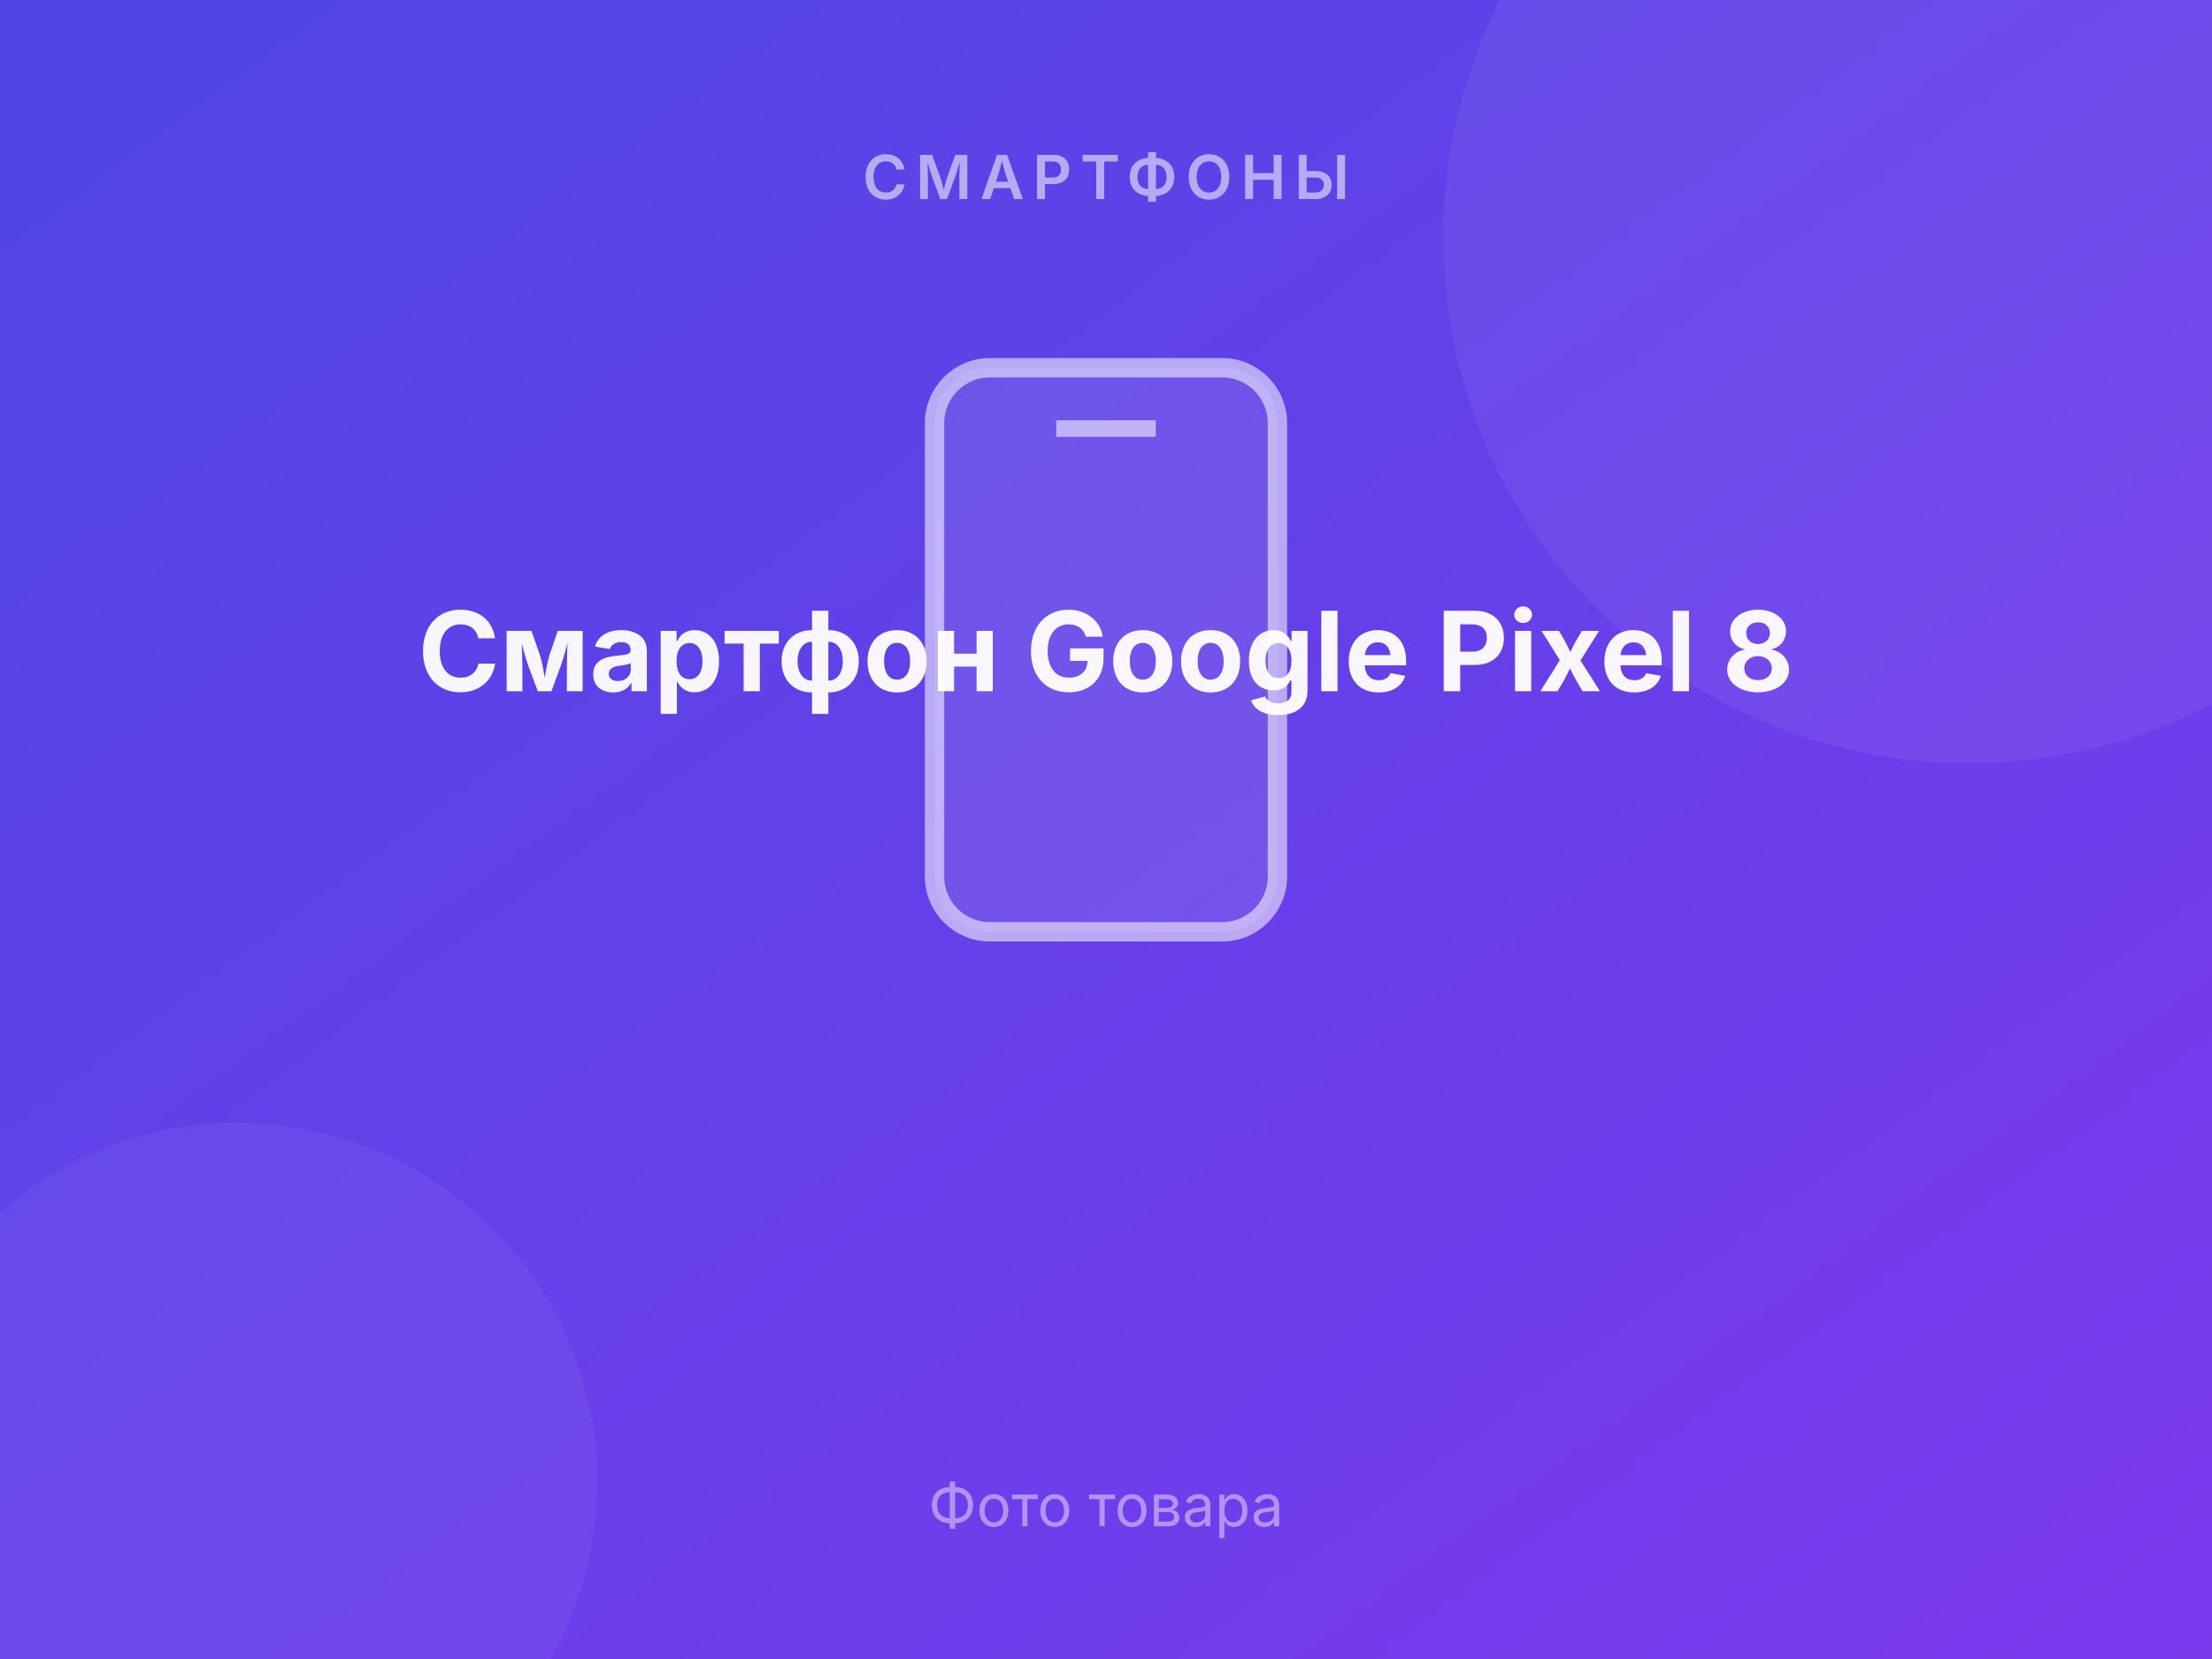
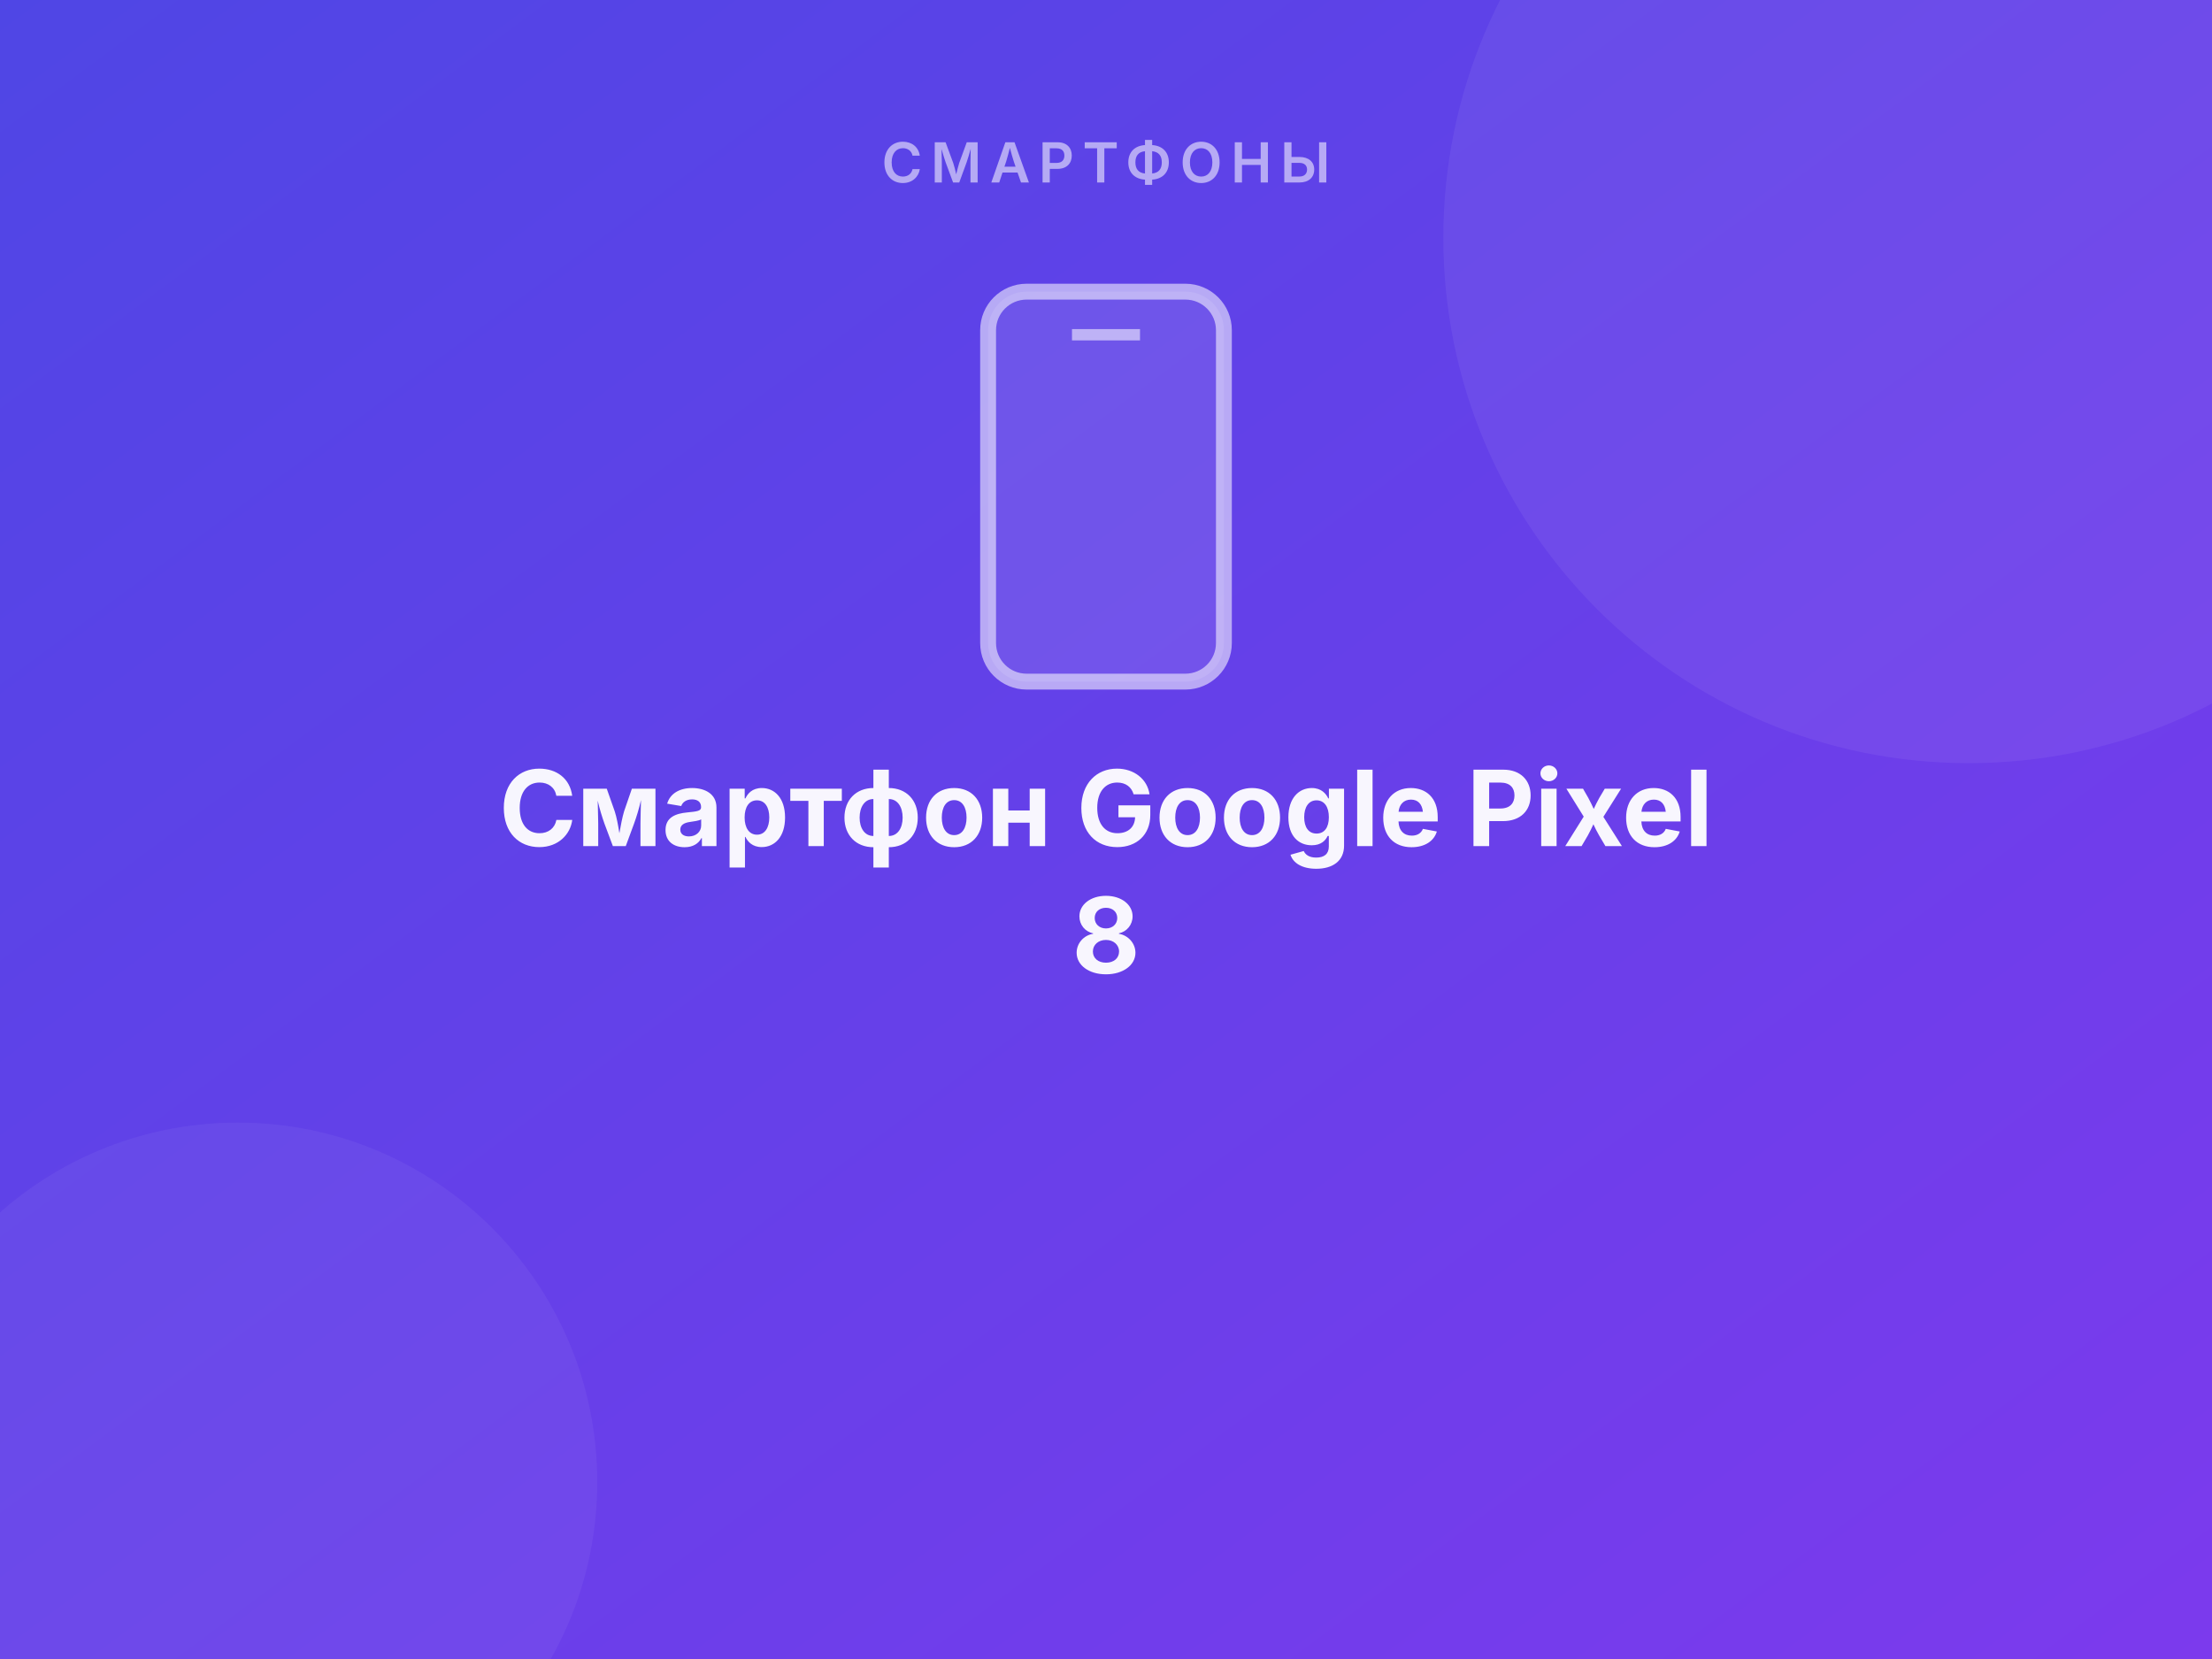
<svg xmlns="http://www.w3.org/2000/svg" font-family="Inter, Segoe UI, Roboto, Arial, sans-serif" width="800" height="600" viewBox="0 0 800 600" role="img" aria-label="Нет фото: Смартфон Google Pixel 8">
  <defs>
    <linearGradient id="ggooglepixel8" x1="0" y1="0" x2="1" y2="1">
      <stop offset="0%" stop-color="#4f46e5" />
      <stop offset="100%" stop-color="#7c3aed" />
    </linearGradient>
  </defs>
  <rect width="800" height="600" fill="url(#ggooglepixel8)" />
  <circle cx="712" cy="86" r="190" fill="#ffffff" opacity="0.06" />
  <circle cx="86" cy="536" r="130" fill="#ffffff" opacity="0.05" />
-   <g transform="translate(400 235)" fill="rgba(255,255,255,0.10)" stroke="#ffffff" stroke-opacity="0.55" stroke-width="7" stroke-linejoin="round">
-     <rect x="-62" y="-102" width="124" height="204" rx="20" />
-     <line x1="-18" y1="-80" x2="18" y2="-80" stroke-width="6" />
+   <g transform="translate(400 176) scale(0.82)" fill="rgba(255,255,255,0.10)" stroke="#ffffff" stroke-opacity="0.55" stroke-width="7" stroke-linejoin="round">
+     <rect x="-52" y="-86" width="104" height="172" rx="17" />
+     <line x1="-15" y1="-67" x2="15" y2="-67" stroke-width="5" />
  </g>
-   <text x="400" y="72" text-anchor="middle" font-size="22" font-weight="600" letter-spacing="3" fill="#ffffff" opacity="0.55">СМАРТФОНЫ</text>
-   <text x="400" y="250" text-anchor="middle" font-size="40" font-weight="700" fill="#ffffff" opacity="0.95">Смартфон Google Pixel 8</text>
-   <text x="400" y="552" text-anchor="middle" font-size="21" fill="#ffffff" opacity="0.45">Фото товара</text>
+   <text x="400" y="66" text-anchor="middle" font-size="20" font-weight="600" letter-spacing="3" fill="#ffffff" opacity="0.55">СМАРТФОНЫ</text>
+   <text x="400" y="306" text-anchor="middle" font-size="38" font-weight="700" fill="#ffffff" opacity="0.95">Смартфон Google Pixel</text>
+   <text x="400" y="352" text-anchor="middle" font-size="38" font-weight="700" fill="#ffffff" opacity="0.95">8</text>
</svg>
